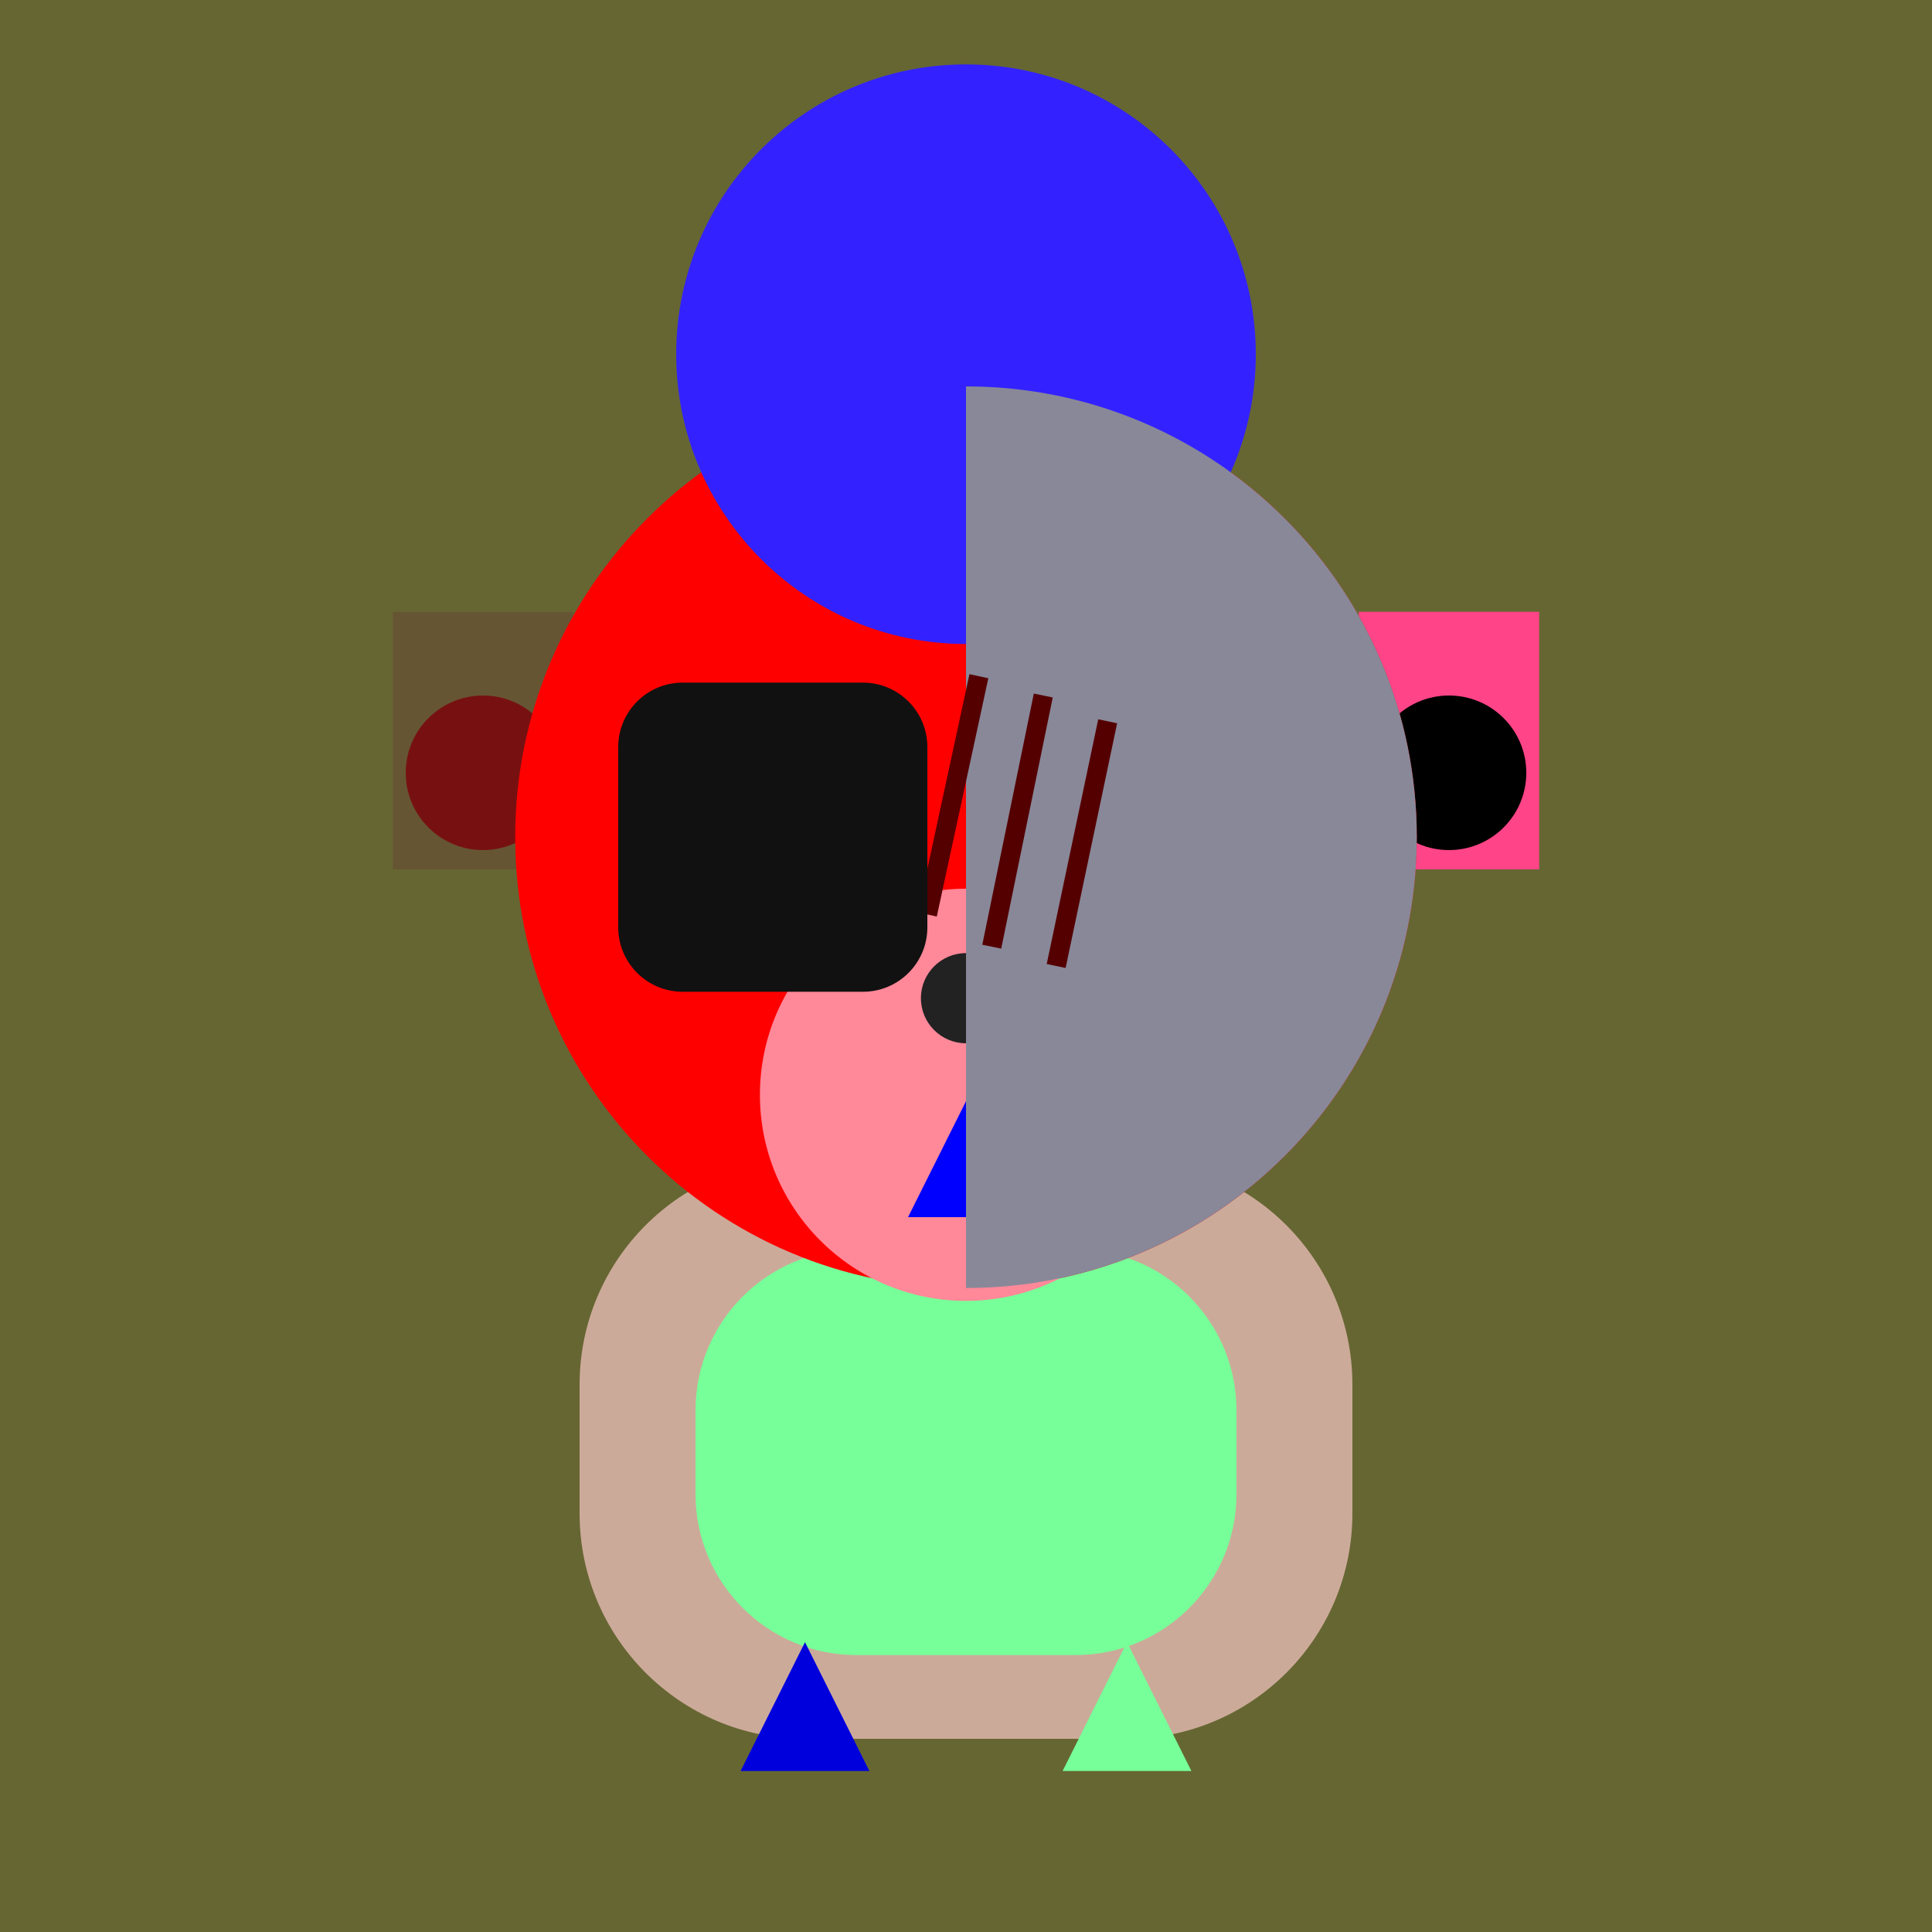
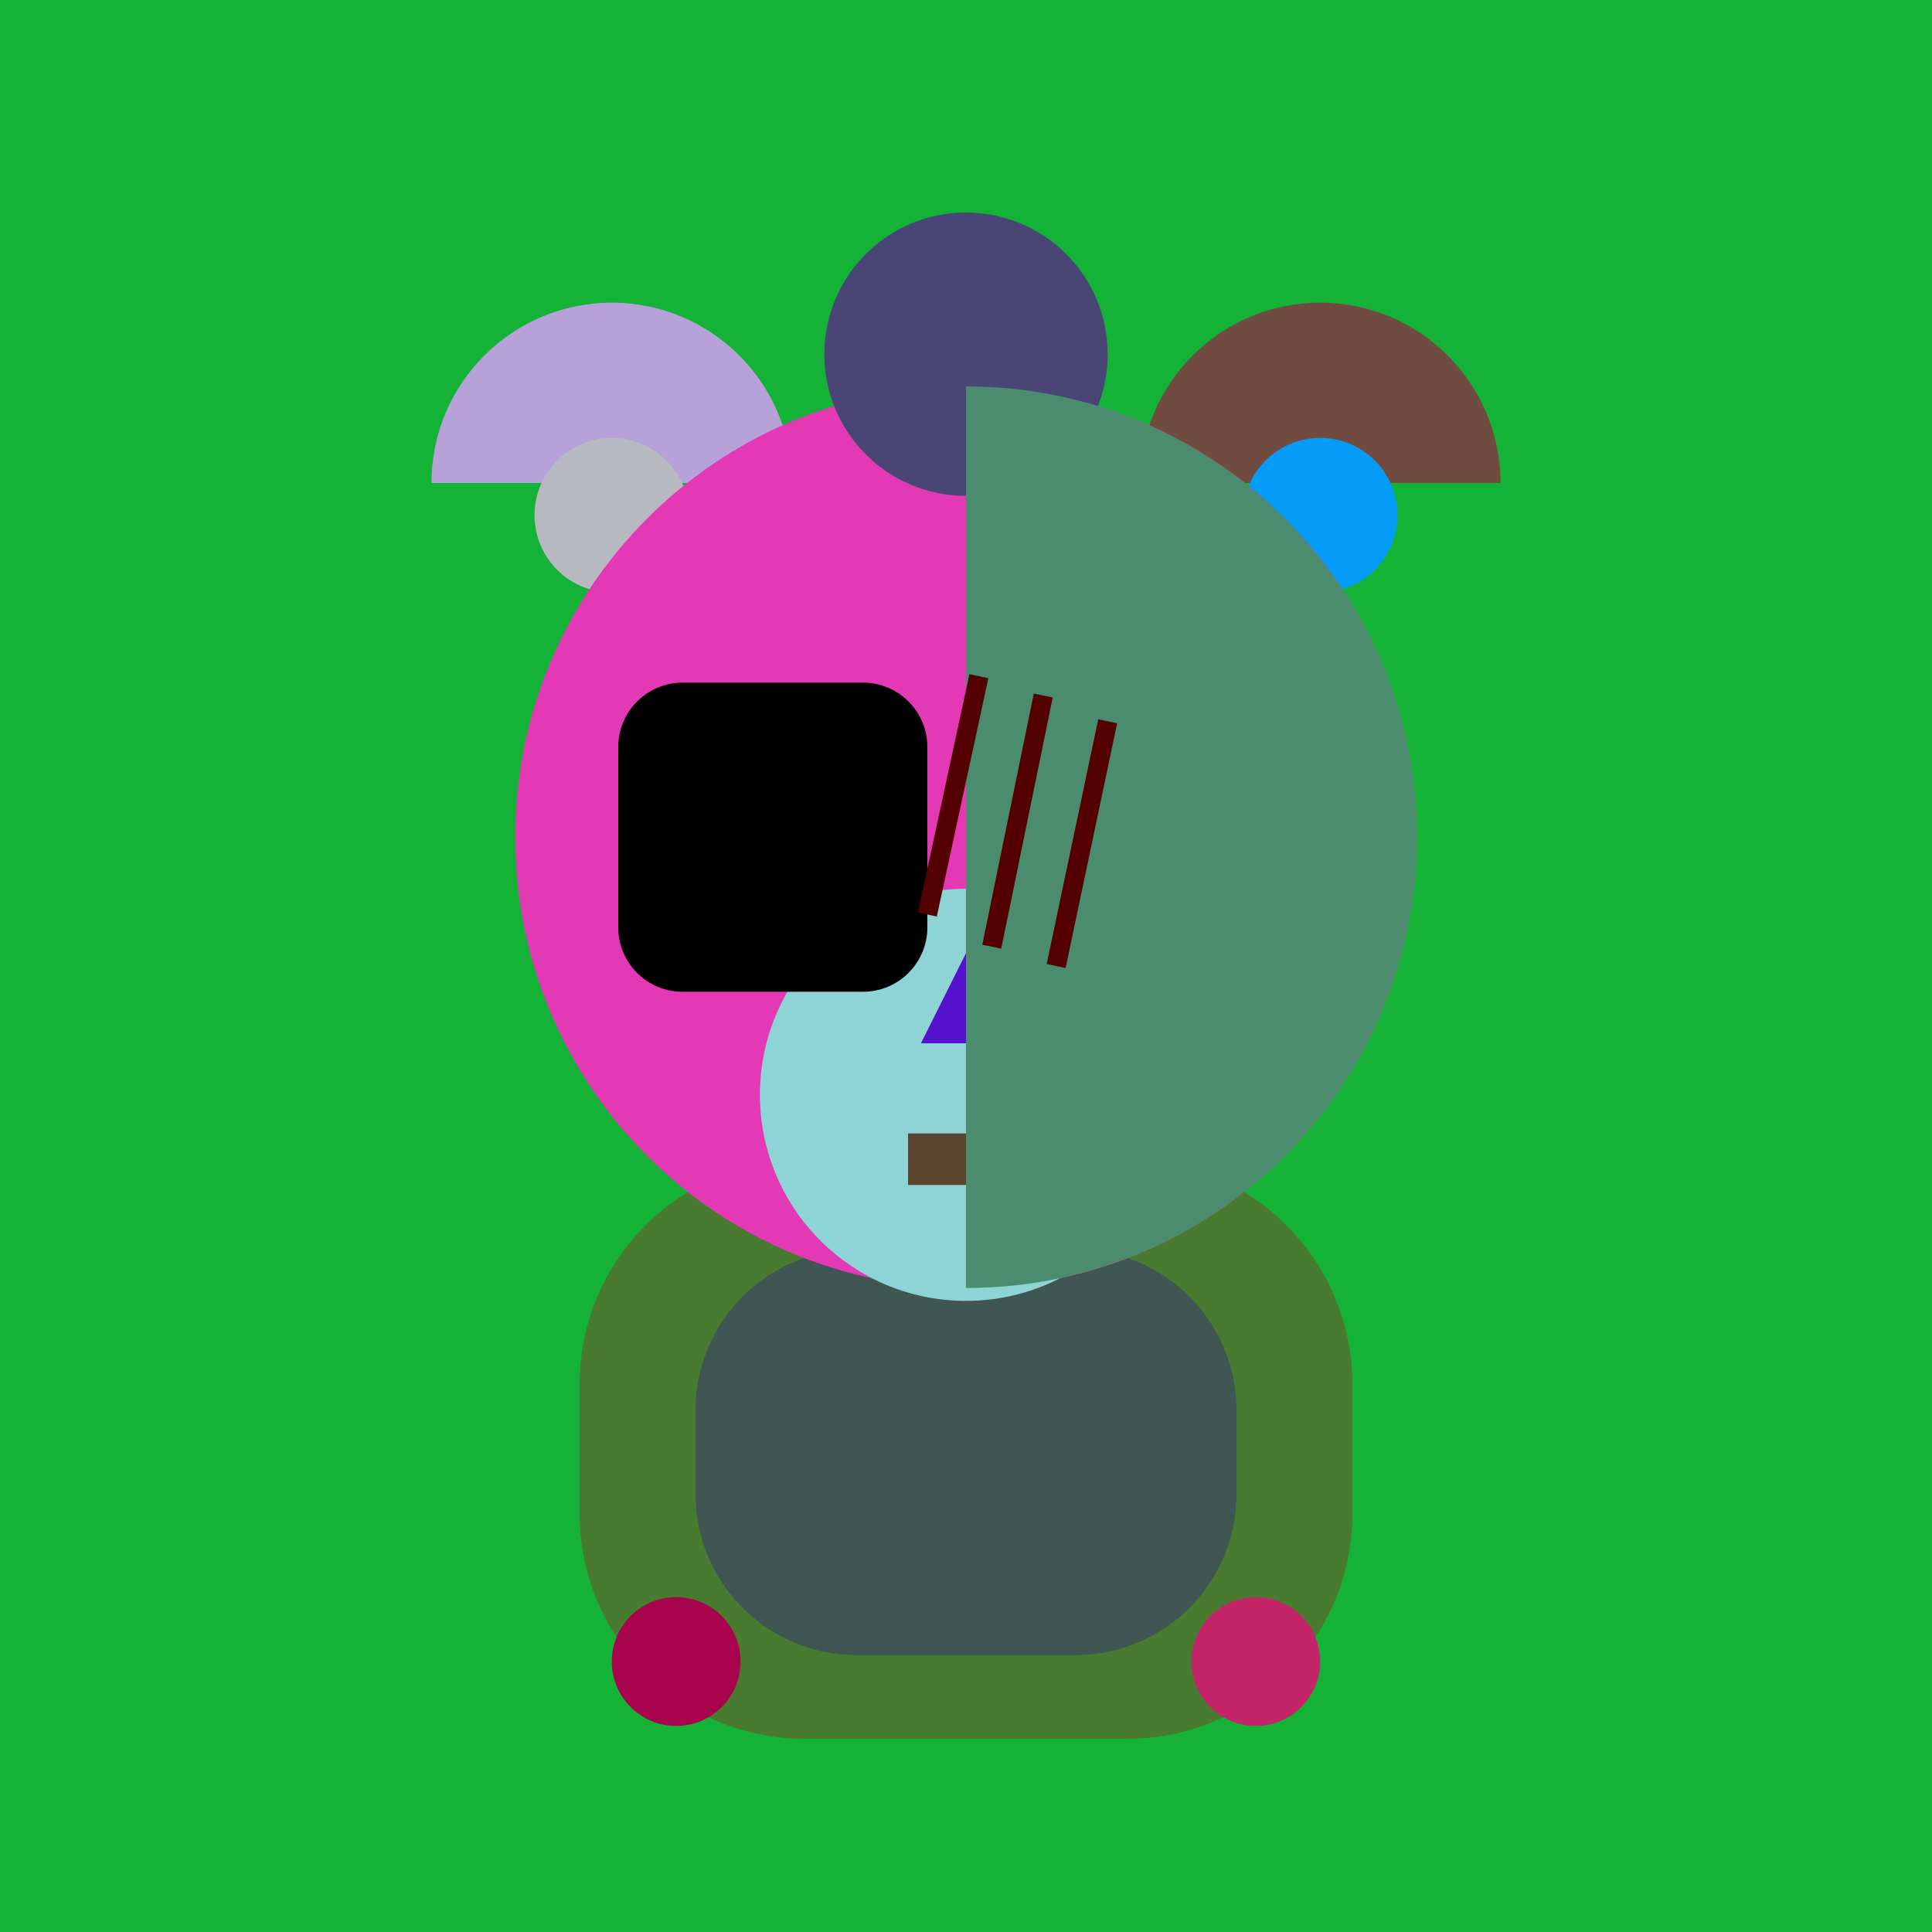
<svg xmlns="http://www.w3.org/2000/svg" viewBox="0 0 300 300">
-   <rect width="100%" height="100%" fill="#666633" />
-   <rect x="90" y="180" width="120" height="90" rx="35" fill="#CCAA99" />
-   <rect x="61" y="95" width="28" height="40" fill="#665533" />
-   <rect x="211" y="95" width="28" height="40" fill="#FF4488" />
-   <circle cx="75" cy="120" r="12" fill="#771111" />
-   <circle cx="225" cy="120" r="12" fill="#000000" />
-   <rect x="108" y="194" width="84" height="63" rx="25" fill="#77FF99" />
-   <circle cx="150" cy="130" r="70" fill="#FF0000" />
-   <circle cx="150" cy="55" r="45" fill="#3322FF" />
-   <path d="M 102 130 A 18 18 0 0 0 138 130 L 120 130 Z" fill="#FFDD11" />
-   <path d="M 162 130 A 18 18 0 0 0 198 130 L 180 130 Z" fill="#336677" />
-   <path d="M 112 130 A 8 8 0 0 1 128 130 L 120 130 Z" fill="#FFDD11" />
-   <path d="M 172 130 A 8 8 0 0 1 188 130 L 180 130 Z" fill="#0000DD" />
-   <circle cx="150" cy="170" r="32" fill="#FF8899" />
-   <circle cx="150" cy="155" r="7" fill="#222222" />
-   <polygon points="150,171 141,189 159,189" fill="#0000FF" />
-   <path d="M 150 60 A 70 70 0 0 1 150 200 L 150 130 Z" fill="#888899" />
+   <rect width="300" height="300" fill="#14b237" />
+   <rect x="90" y="180" width="120" height="90" rx="35" fill="#487a2f" />
+   <path d="M 67 75 A 28 28 0 0 1 123 75 L 95 75 Z" fill="#b6a1d8" />
+   <path d="M 177 75 A 28 28 0 0 1 233 75 L 205 75 Z" fill="#704c40" />
+   <circle cx="95" cy="80" r="12" fill="#b8b8c1" />
+   <circle cx="205" cy="80" r="12" fill="#059cf9" />
+   <rect x="108" y="194" width="84" height="63" rx="25" fill="#3f5653" />
+   <circle cx="150" cy="130" r="70" fill="#e339b5" />
+   <circle cx="150" cy="55" r="22" fill="#494676" />
+   <rect x="111" y="121" width="18" height="18" fill="#c08fe7" />
+   <rect x="171" y="121" width="18" height="18" fill="#38e26e" />
+   <path d="M 112 130 A 8 8 0 0 0 128 130 L 120 130 Z" fill="#b41871" />
+   <path d="M 172 130 A 8 8 0 0 0 188 130 L 180 130 Z" fill="#8ef4ac" />
+   <circle cx="150" cy="170" r="32" fill="#8ed4d6" />
+   <polygon points="150,148 143,162 157,162" fill="#5612cf" />
+   <rect x="141" y="176" width="18" height="8" fill="#5c462f" />
+   <rect x="96" y="106" width="48" height="48" rx="10" ry="10" fill="#000" />
+   <path d="M 150 60 A 70 70 0 0 1 150 200 L 150 130 Z" fill="#4b8c6e" />
  <path d="M 152 105 L 144 142" stroke="#550000" stroke-width="3" />
  <path d="M 162 108 L 154 147" stroke="#550000" stroke-width="3" />
  <path d="M 172 112 L 164 150" stroke="#550000" stroke-width="3" />
-   <rect x="96" y="106" width="48" height="48" rx="10" ry="10" fill="#111111" />
-   <polygon points="125,255 115,275 135,275" fill="#0000DD" />
-   <polygon points="175,255 165,275 185,275" fill="#77FF99" />
+   <circle cx="105" cy="258" r="10" fill="#a7044d" />
+   <circle cx="195" cy="258" r="10" fill="#c32568" />
</svg>
